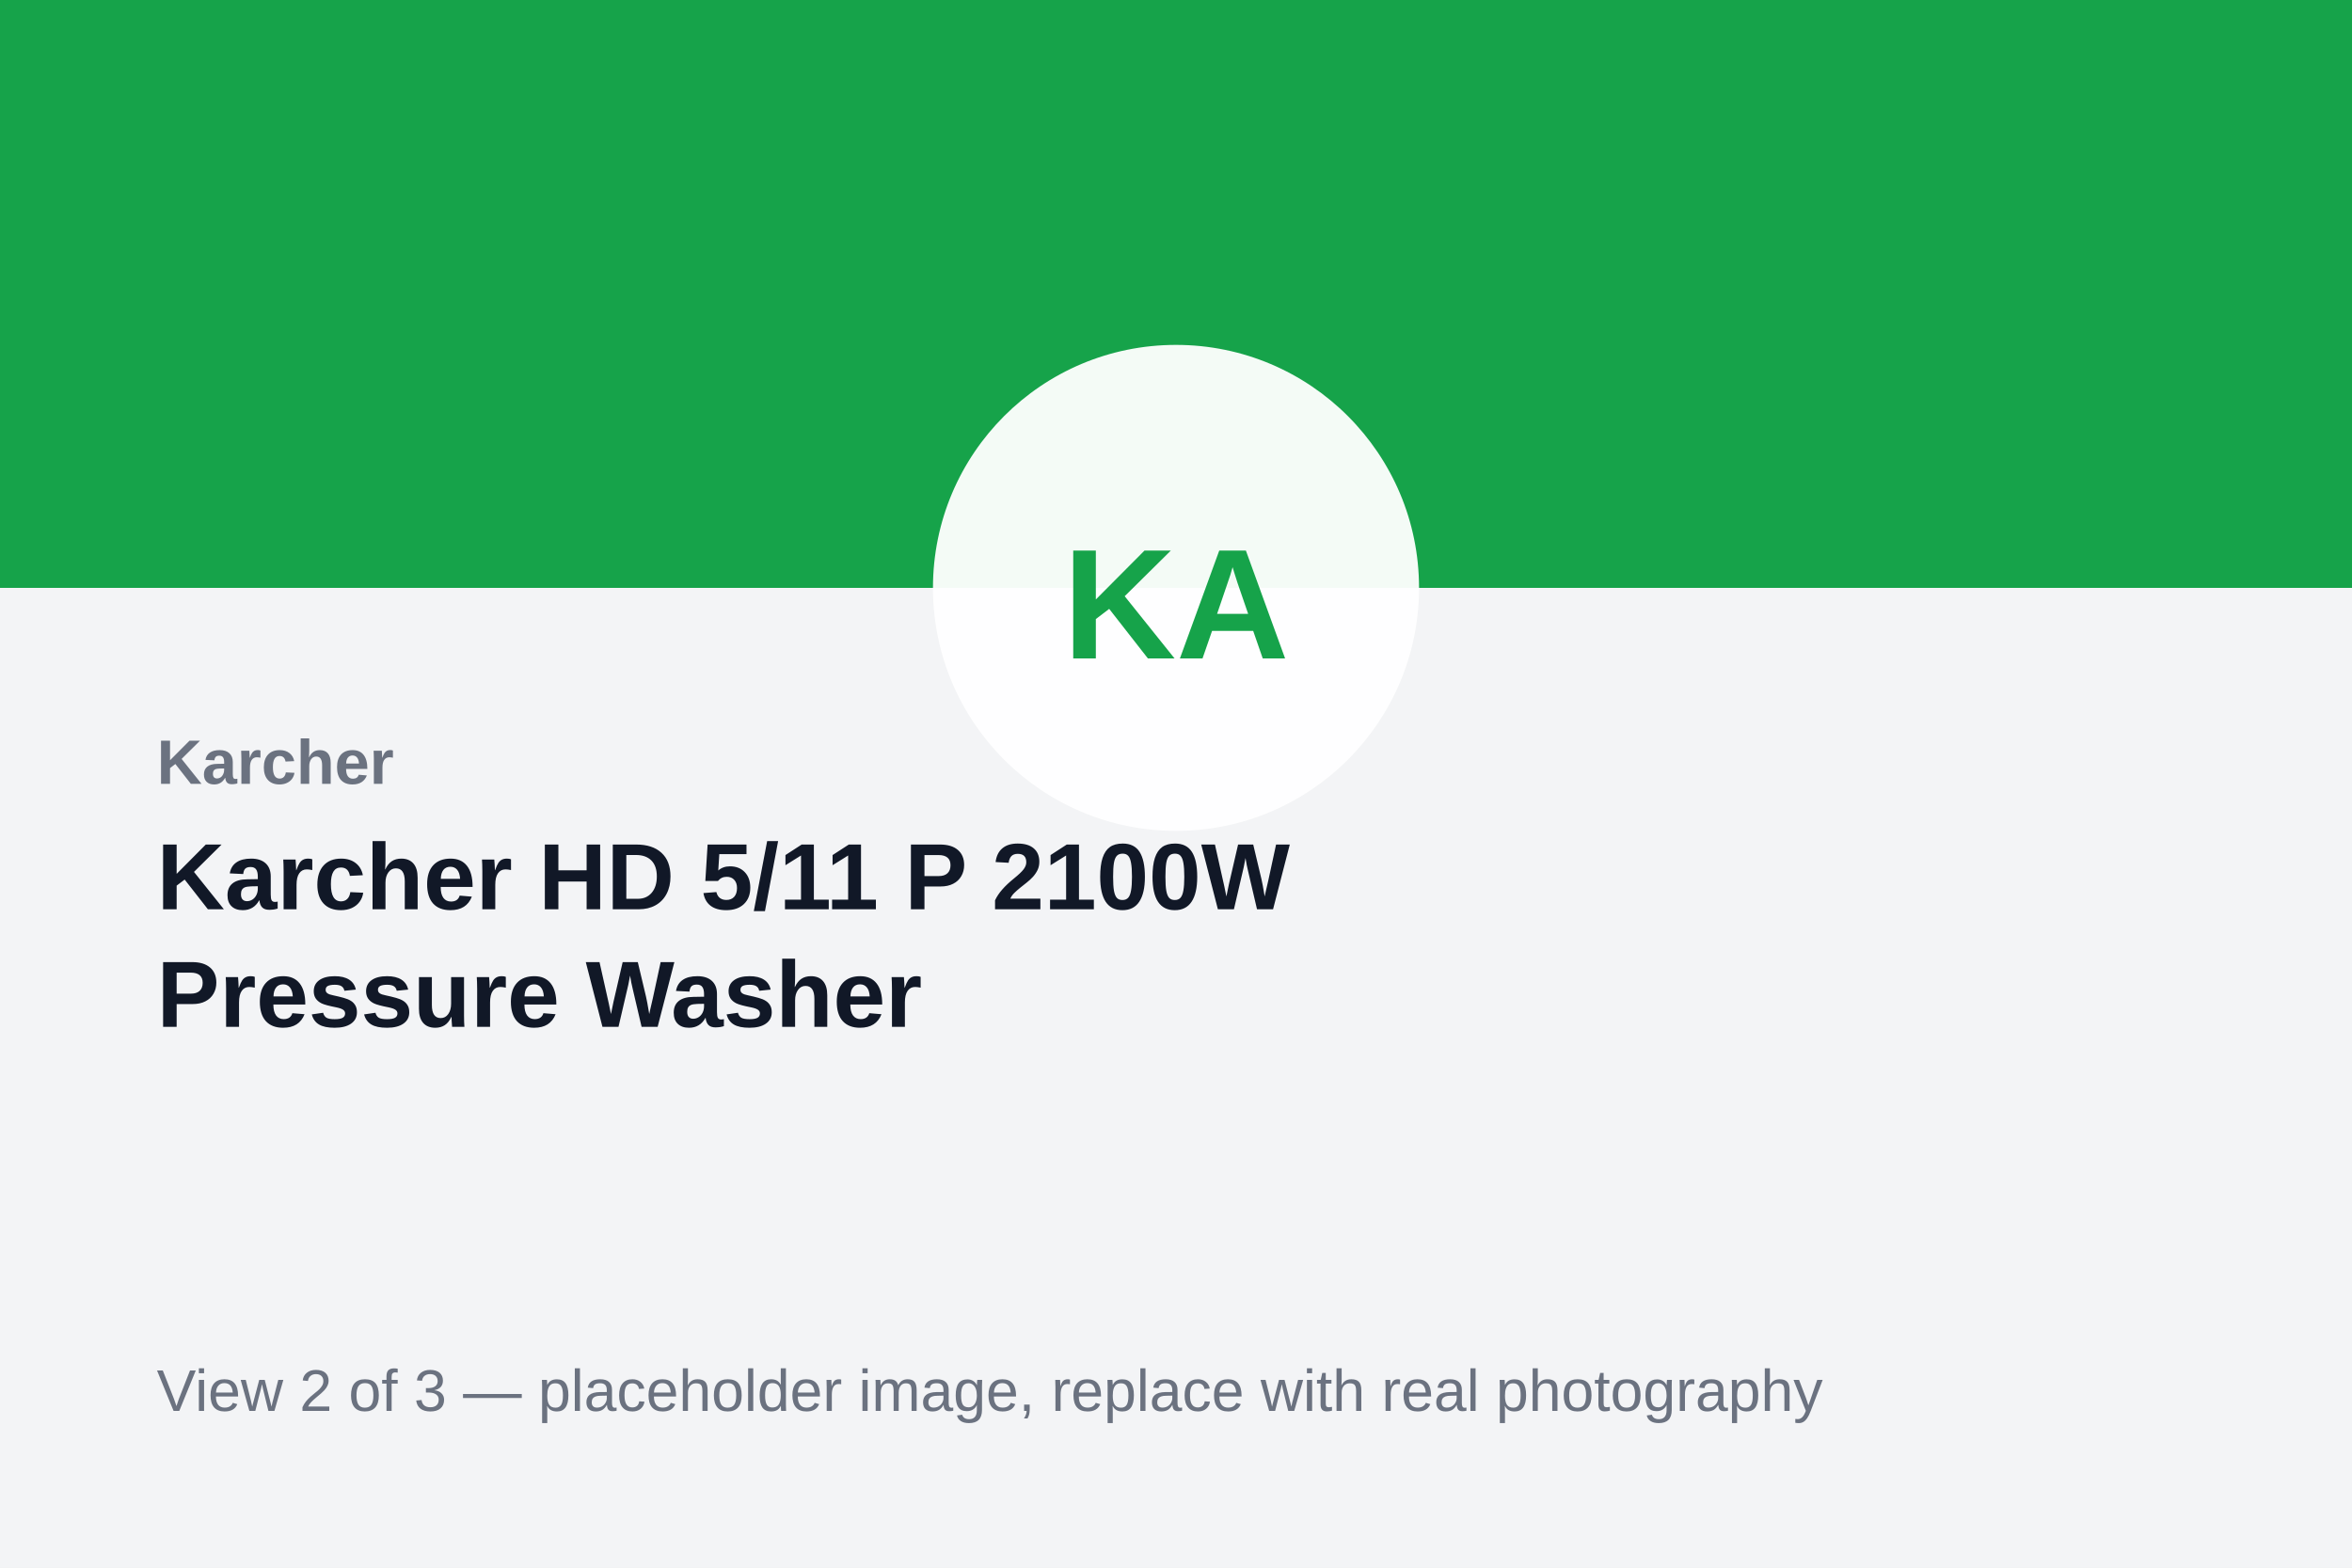
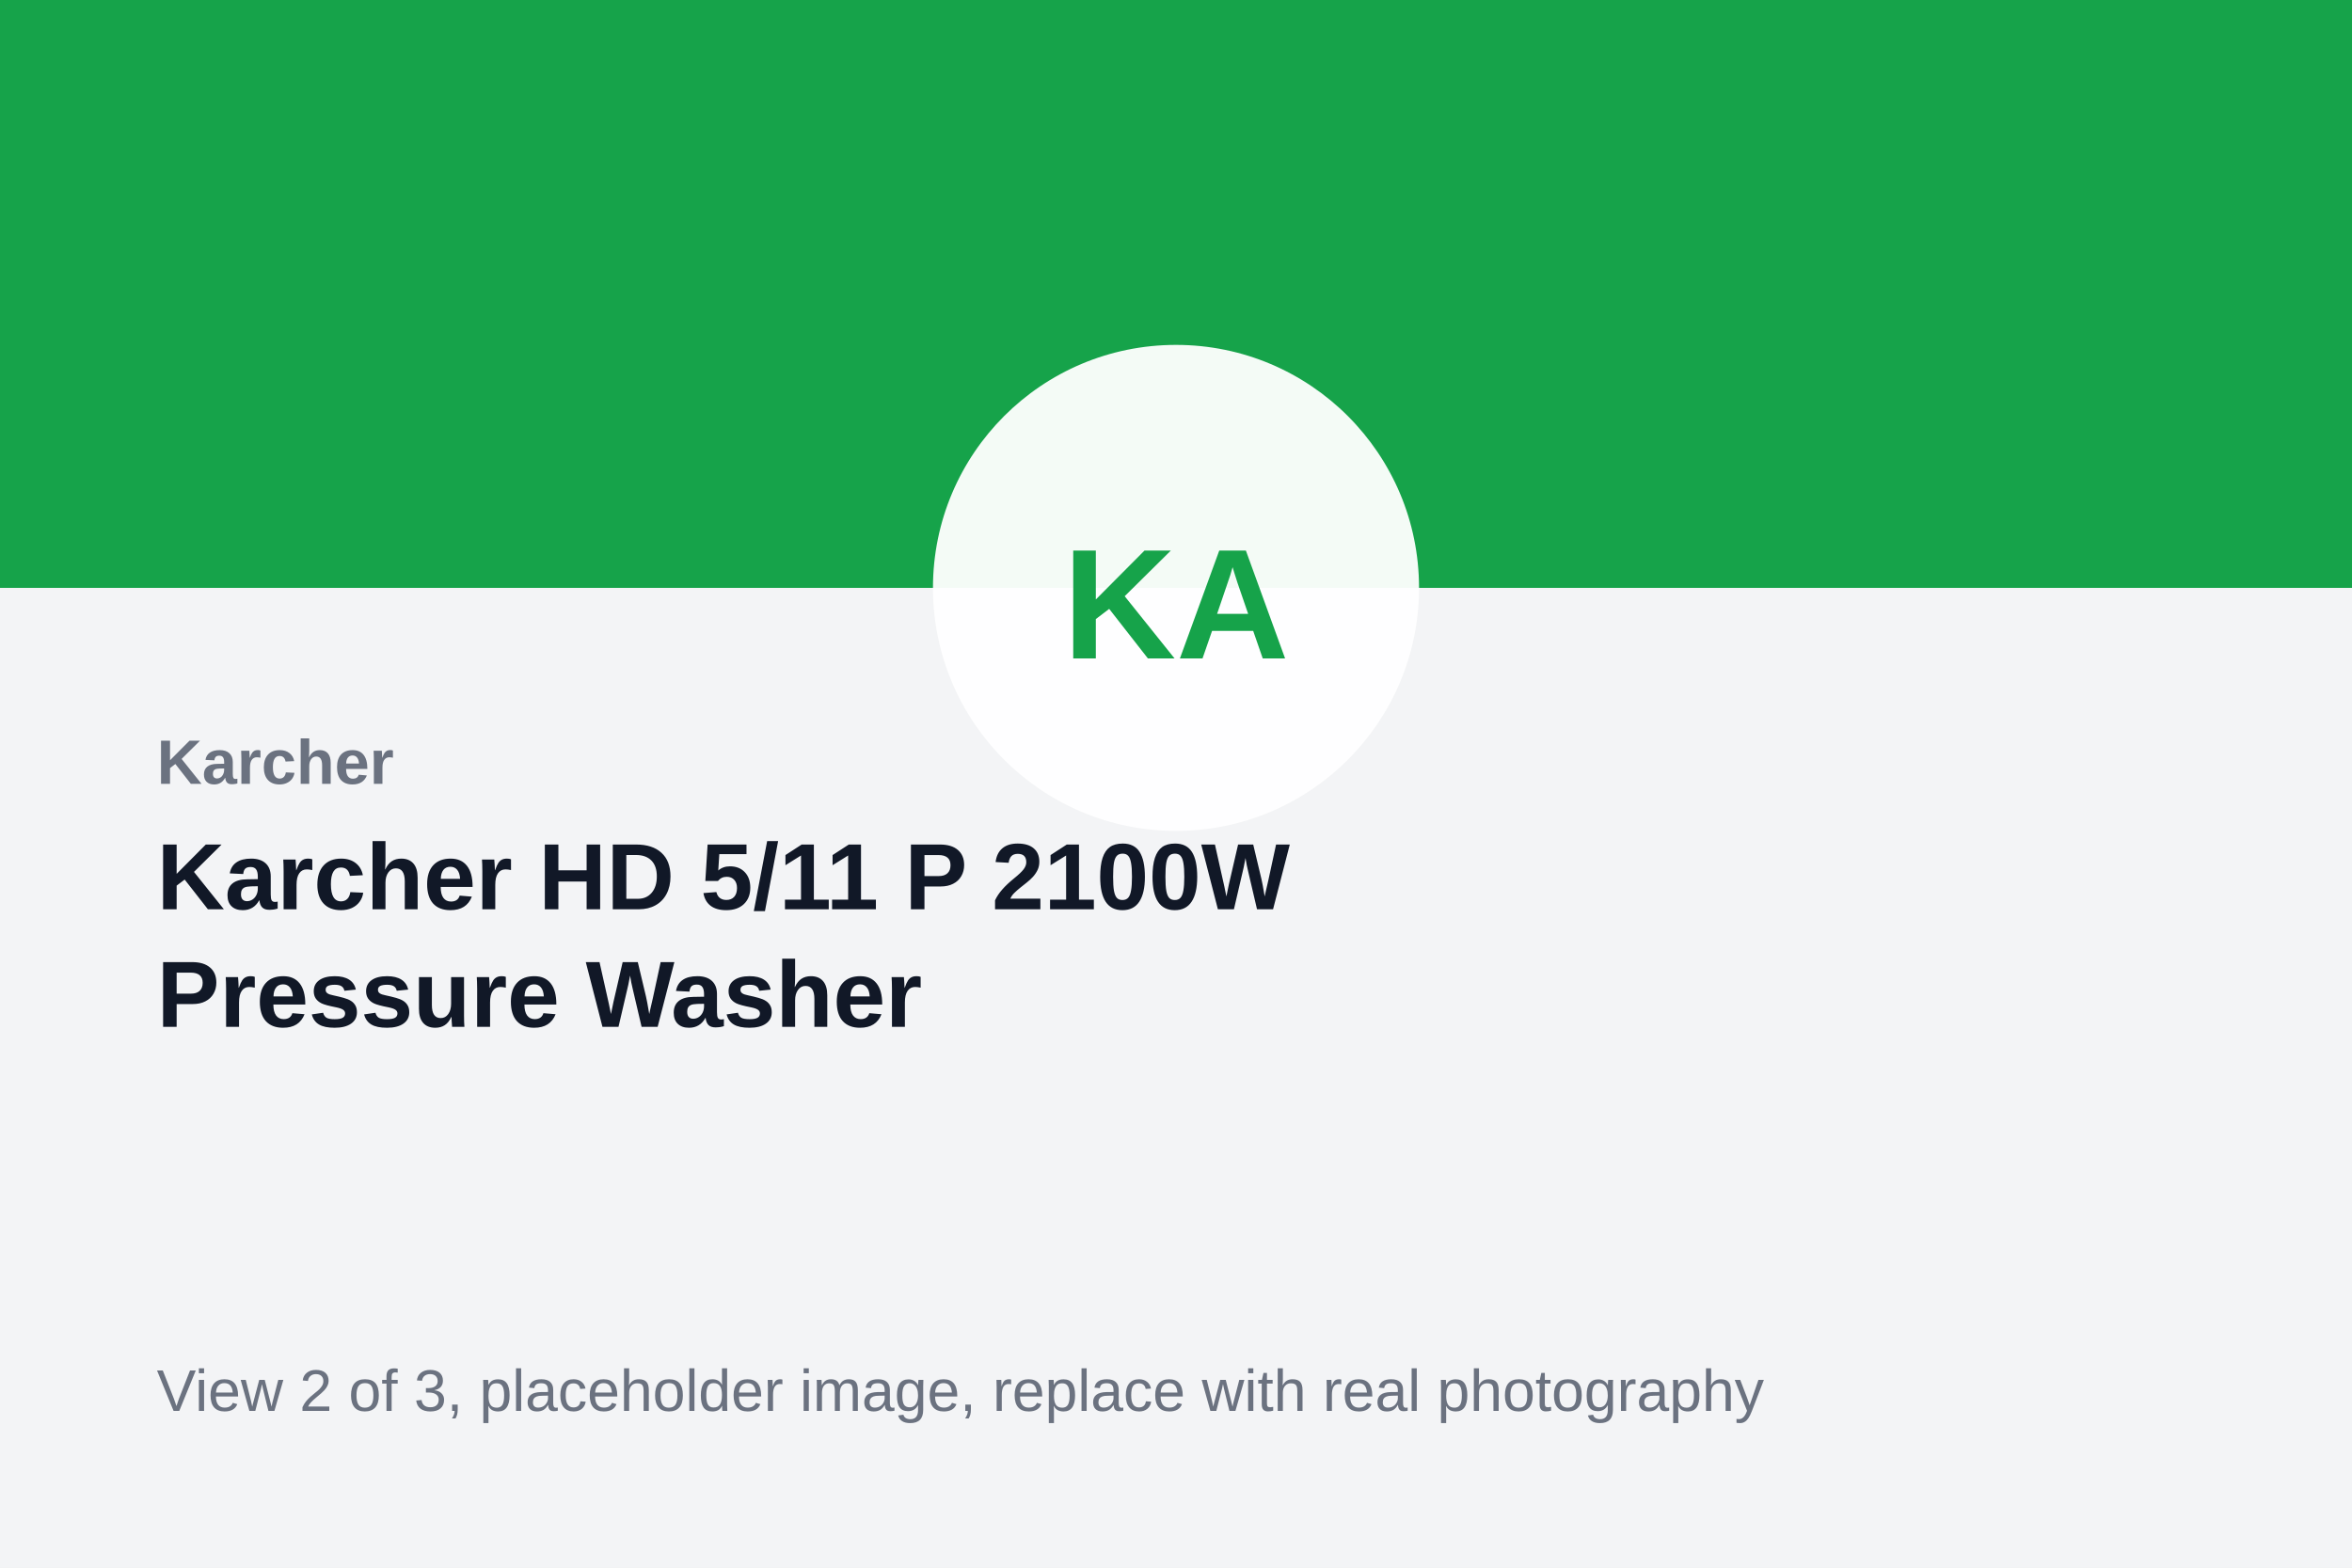
<svg xmlns="http://www.w3.org/2000/svg" viewBox="0 0 600 400" width="600" height="400" role="img" aria-label="Karcher HD 5/11 P 2100W Pressure Washer">
  <rect width="600" height="400" fill="#F3F4F6" />
  <rect x="0" y="0" width="600" height="150" fill="#16A34A" />
  <circle cx="300" cy="150" r="62" fill="#ffffff" opacity="0.95" />
  <text x="300" y="168" text-anchor="middle" font-family="Segoe UI, Arial, sans-serif" font-size="40" font-weight="800" fill="#16A34A">KA</text>
  <text x="40" y="200" font-family="Segoe UI, Arial, sans-serif" font-size="16" font-weight="600" fill="#6B7280">Karcher</text>
  <text x="40" y="232" font-family="Segoe UI, Arial, sans-serif" font-size="24" font-weight="700" fill="#111827">Karcher HD 5/11 P 2100W</text>
  <text x="40" y="262" font-family="Segoe UI, Arial, sans-serif" font-size="24" font-weight="700" fill="#111827">Pressure Washer</text>
-   <text x="40" y="360" font-family="Segoe UI, Arial, sans-serif" font-size="15" fill="#6B7280">View 2 of 3 — placeholder image, replace with real photography</text>
+   <text x="40" y="360" font-family="Segoe UI, Arial, sans-serif" font-size="15" fill="#6B7280">View 2 of 3, placeholder image, replace with real photography</text>
</svg>
